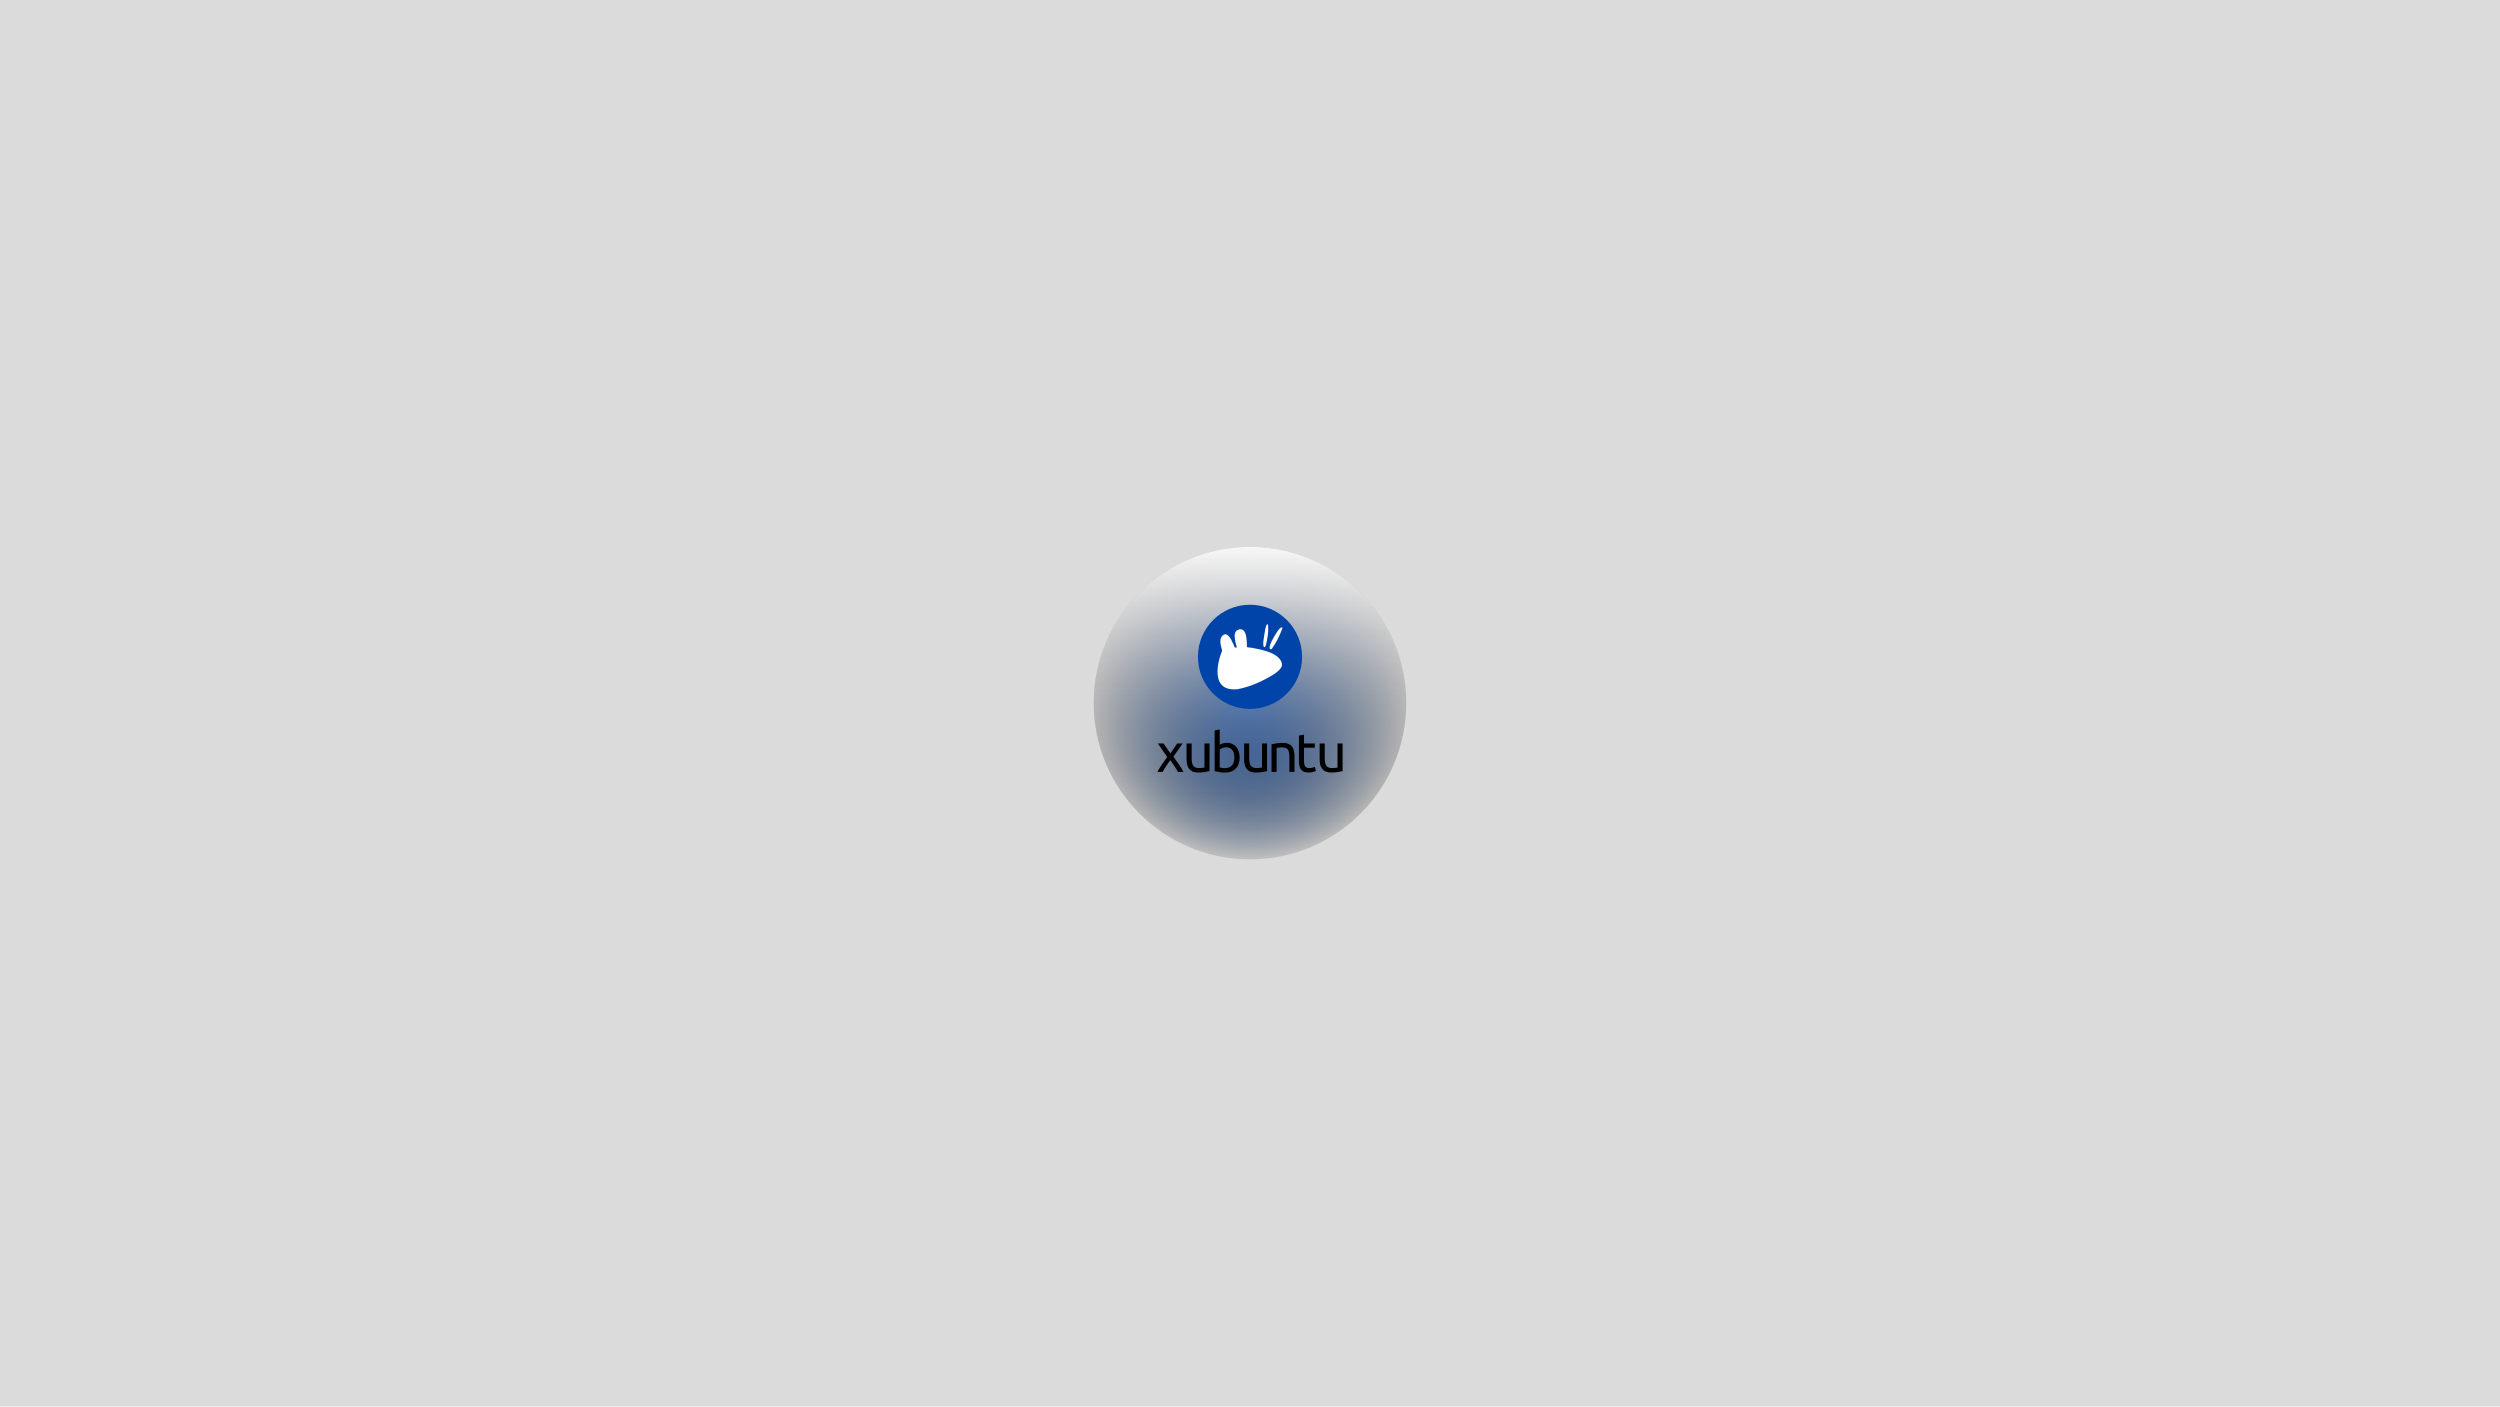
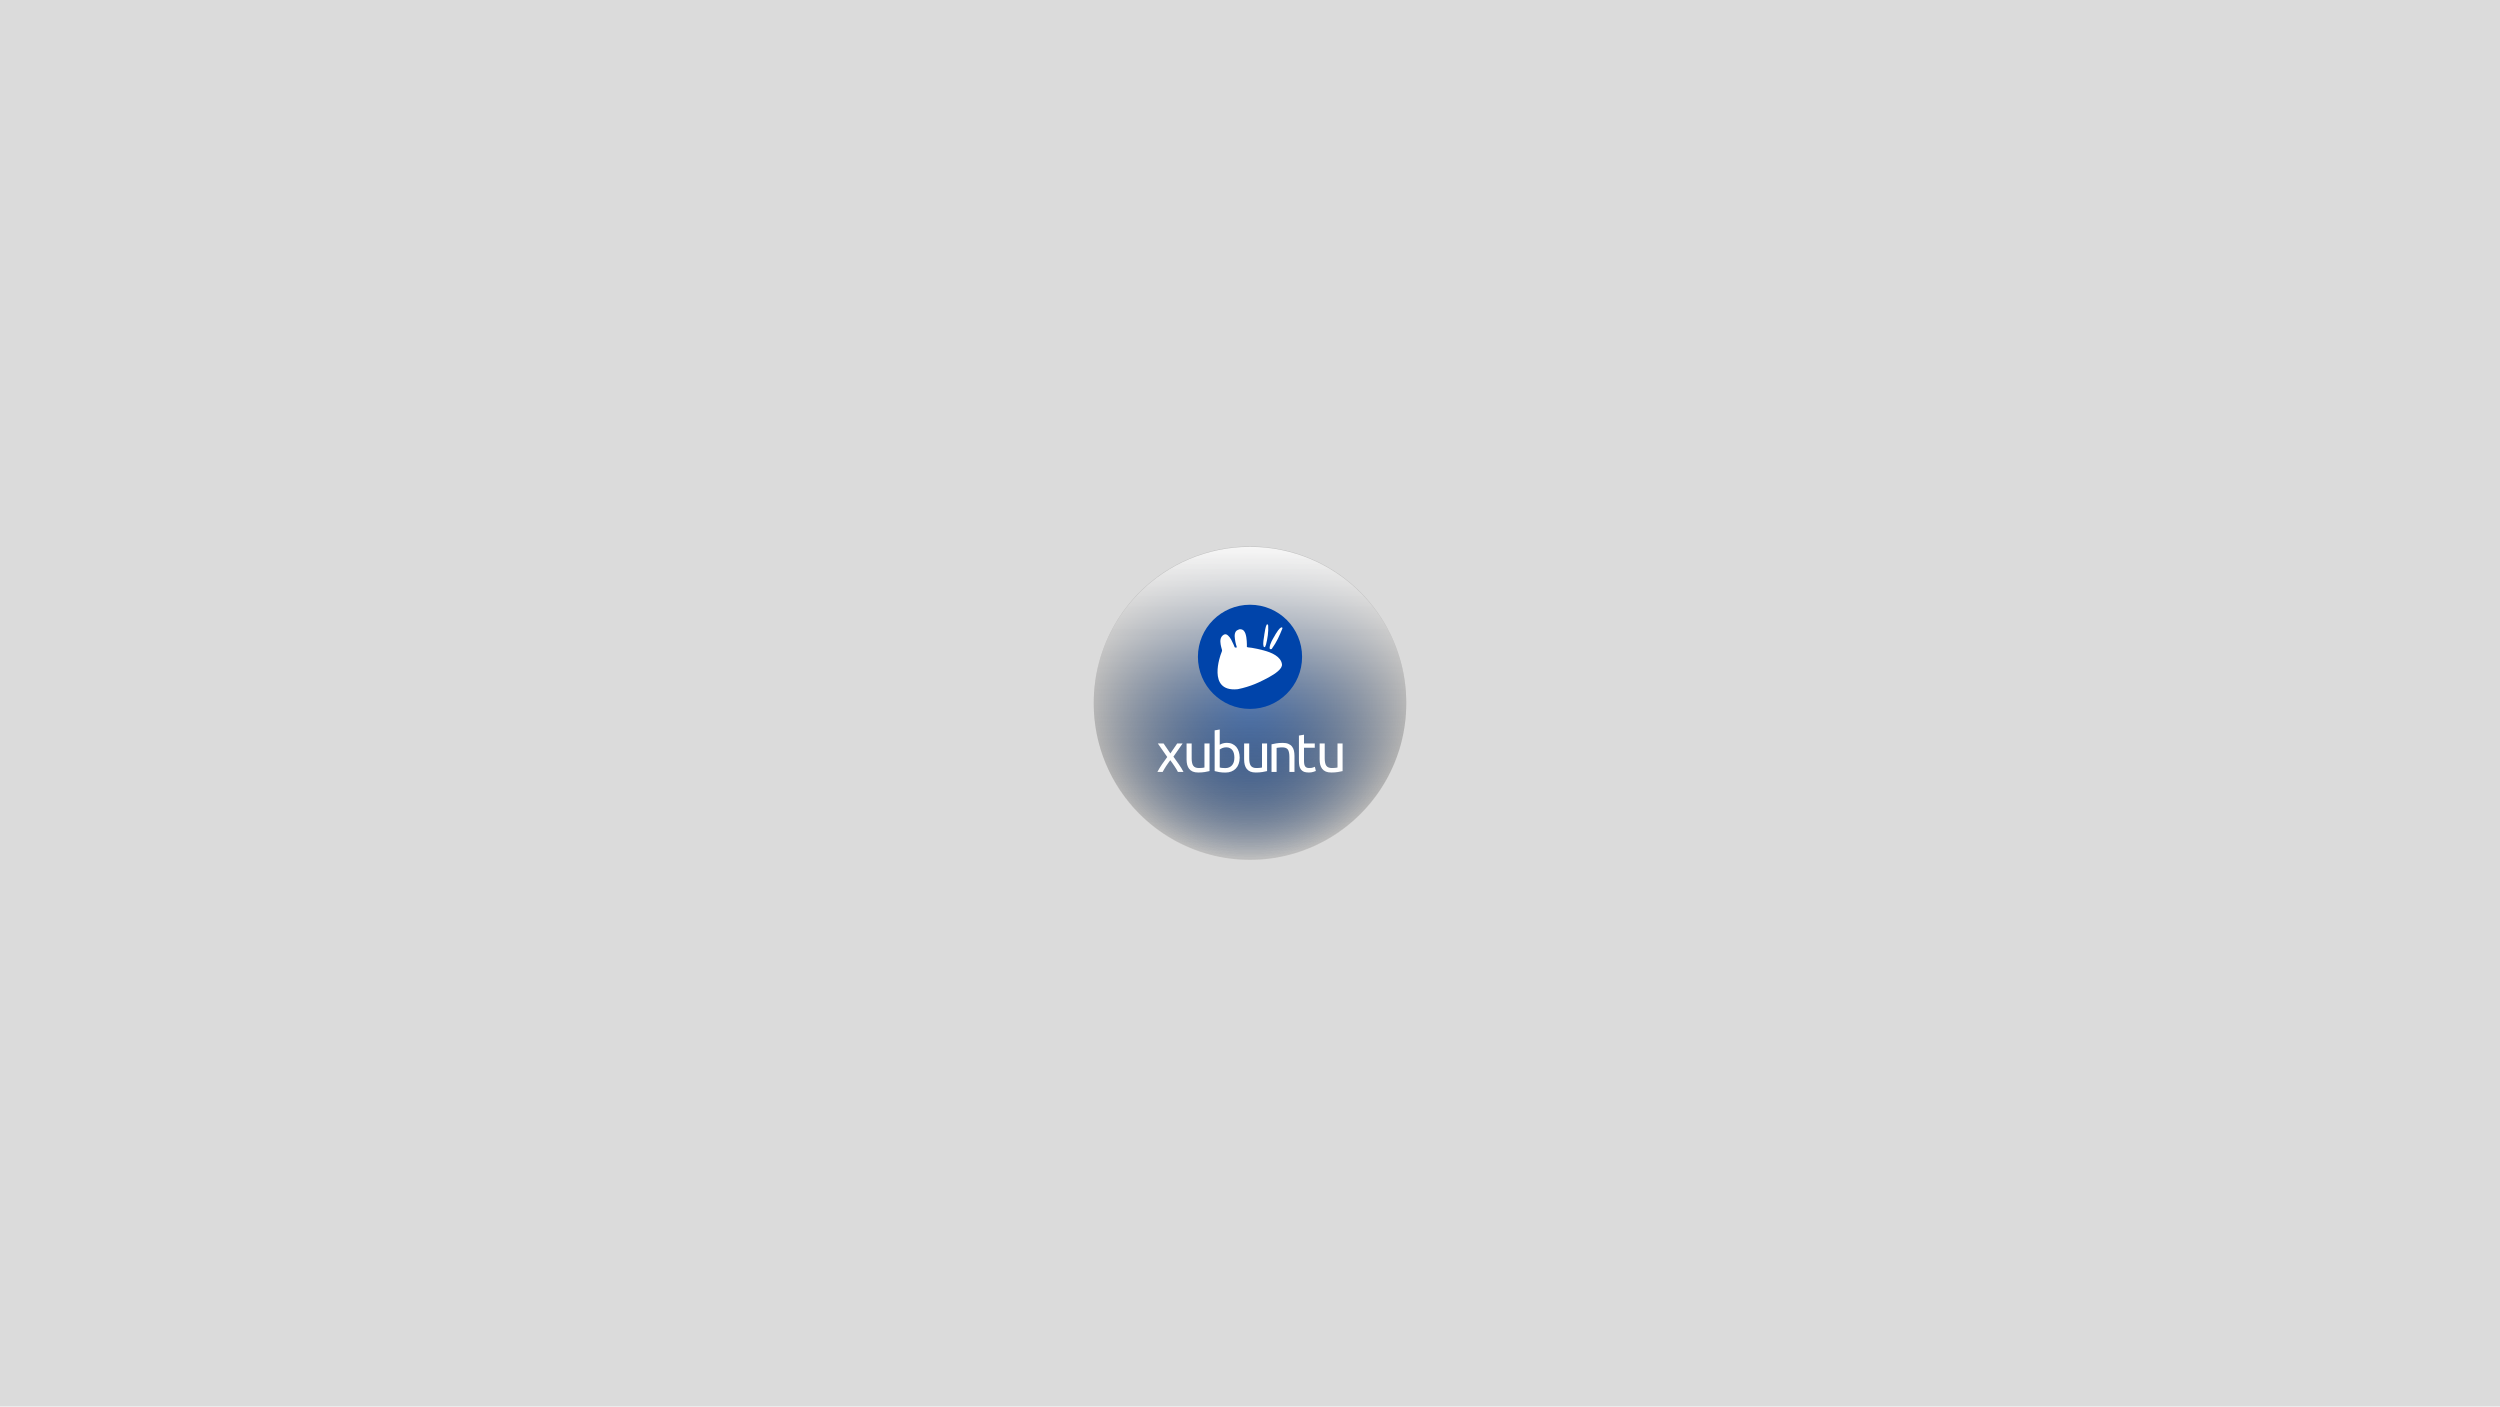
<svg xmlns="http://www.w3.org/2000/svg" xmlns:ns1="http://www.openswatchbook.org/uri/2009/osb" xmlns:xlink="http://www.w3.org/1999/xlink" id="svg3004" version="1.1" width="1920" height="1080" xml:space="preserve">
  <defs id="defs3008">
    <linearGradient id="linearGradient4226">
      <stop style="stop-color:#0044aa;stop-opacity:1;" offset="0" id="stop4228" />
      <stop style="stop-color:#0044aa;stop-opacity:0;" offset="1" id="stop4230" />
    </linearGradient>
    <linearGradient id="linearGradient4164">
      <stop style="stop-color:#a80030;stop-opacity:1;" offset="0" id="stop4166" />
      <stop style="stop-color:#a80030;stop-opacity:0;" offset="1" id="stop4168" />
    </linearGradient>
    <linearGradient id="linearGradient5303">
      <stop style="stop-color:#f26711;stop-opacity:1;" offset="0" id="stop5305" />
      <stop style="stop-color:#f26711;stop-opacity:0;" offset="1" id="stop5307" />
    </linearGradient>
    <linearGradient id="linearGradient5267">
      <stop style="stop-color:#666666;stop-opacity:1;" offset="0" id="stop5269" />
      <stop style="stop-color:#666666;stop-opacity:0;" offset="1" id="stop5271" />
    </linearGradient>
    <linearGradient id="linearGradient5251" ns1:paint="solid">
      <stop style="stop-color:#666666;stop-opacity:1;" offset="0" id="stop5253" />
    </linearGradient>
    <linearGradient xlink:href="#linearGradient5267" id="linearGradient5273" x1="-395.365" y1="-212.642" x2="4.763" y2="-212.642" gradientUnits="userSpaceOnUse" />
    <radialGradient xlink:href="#linearGradient5303" id="radialGradient5325" cx="-163.148" cy="-366.263" fx="-163.148" fy="-366.263" r="144.094" gradientTransform="matrix(1,0,0,0.9338842,0,-24.21576)" gradientUnits="userSpaceOnUse" />
    <radialGradient xlink:href="#linearGradient4164" id="radialGradient4170" cx="1447.778" cy="-272.917" fx="1447.778" fy="-272.917" r="223.333" gradientTransform="matrix(1,0,0,0.9751244,0,-6.788974)" gradientUnits="userSpaceOnUse" />
    <radialGradient xlink:href="#linearGradient4164-9" id="radialGradient4170-9" cx="1447.778" cy="-272.917" fx="1447.778" fy="-272.917" r="223.333" gradientTransform="matrix(1,0,0,0.9751244,0,-6.788974)" gradientUnits="userSpaceOnUse" />
    <linearGradient id="linearGradient4164-9">
      <stop style="stop-color:#a80030;stop-opacity:1;" offset="0" id="stop4166-0" />
      <stop style="stop-color:#a80030;stop-opacity:0;" offset="1" id="stop4168-2" />
    </linearGradient>
    <radialGradient r="223.333" fy="-272.917" fx="1447.778" cy="-272.917" cx="1447.778" gradientTransform="matrix(1,0,0,0.9751244,0,-6.788974)" gradientUnits="userSpaceOnUse" id="radialGradient4206" xlink:href="#linearGradient4164-9" />
    <radialGradient xlink:href="#linearGradient4164" id="radialGradient14319" gradientUnits="userSpaceOnUse" gradientTransform="matrix(1,0,0,0.9751244,0,-6.788974)" cx="1447.778" cy="-272.917" fx="1447.778" fy="-272.917" r="223.333" />
    <linearGradient xlink:href="#linearGradient5267" id="linearGradient14321" gradientUnits="userSpaceOnUse" x1="-395.365" y1="-212.642" x2="4.763" y2="-212.642" />
    <linearGradient xlink:href="#linearGradient5267" id="linearGradient14345" gradientUnits="userSpaceOnUse" x1="-395.365" y1="-212.642" x2="4.763" y2="-212.642" />
    <radialGradient xlink:href="#linearGradient4164" id="radialGradient14347" gradientUnits="userSpaceOnUse" gradientTransform="matrix(1,0,0,0.9751244,0,-6.788974)" cx="1447.778" cy="-272.917" fx="1447.778" fy="-272.917" r="223.333" />
    <radialGradient xlink:href="#linearGradient4164" id="radialGradient14931" gradientUnits="userSpaceOnUse" gradientTransform="matrix(1,0,0,0.9751244,0,-6.788974)" cx="1447.778" cy="-272.917" fx="1447.778" fy="-272.917" r="223.333" />
    <linearGradient xlink:href="#linearGradient5267" id="linearGradient14933" gradientUnits="userSpaceOnUse" x1="-395.365" y1="-212.642" x2="4.763" y2="-212.642" />
    <radialGradient xlink:href="#linearGradient4164" id="radialGradient14961" gradientUnits="userSpaceOnUse" gradientTransform="matrix(1,0,0,0.9751244,0,-6.788974)" cx="1447.778" cy="-272.917" fx="1447.778" fy="-272.917" r="223.333" />
    <linearGradient xlink:href="#linearGradient5267" id="linearGradient14963" gradientUnits="userSpaceOnUse" x1="-395.365" y1="-212.642" x2="4.763" y2="-212.642" />
    <linearGradient xlink:href="#linearGradient5267" id="linearGradient14991" gradientUnits="userSpaceOnUse" x1="-395.365" y1="-212.642" x2="4.763" y2="-212.642" />
    <linearGradient xlink:href="#linearGradient5267" id="linearGradient15015" gradientUnits="userSpaceOnUse" x1="-395.365" y1="-212.642" x2="4.763" y2="-212.642" />
    <linearGradient xlink:href="#linearGradient5267" id="linearGradient3725" gradientUnits="userSpaceOnUse" x1="-395.365" y1="-212.642" x2="4.763" y2="-212.642" />
    <radialGradient r="125.556" fy="-292.917" fx="-318.889" cy="-292.917" cx="-318.889" gradientTransform="matrix(1,0,0,1.061947,0,18.14526)" gradientUnits="userSpaceOnUse" id="radialGradient3812" xlink:href="#linearGradient3787-8" />
    <linearGradient id="linearGradient3787-8">
      <stop style="stop-color:#000000;stop-opacity:1;" offset="0" id="stop3789-9" />
      <stop style="stop-color:#000000;stop-opacity:0;" offset="1" id="stop3791-4" />
    </linearGradient>
    <radialGradient r="125.556" fy="-292.917" fx="-318.889" cy="-292.917" cx="-318.889" gradientTransform="matrix(1,0,0,1.061947,0,18.14526)" gradientUnits="userSpaceOnUse" id="radialGradient6789" xlink:href="#linearGradient3787-8" />
    <radialGradient xlink:href="#linearGradient4226" id="radialGradient4232" cx="1447.778" cy="-272.917" fx="1447.778" fy="-272.917" r="223.333" gradientTransform="matrix(1,0,0,0.9751244,0,-6.788974)" gradientUnits="userSpaceOnUse" />
    <radialGradient xlink:href="#linearGradient3787-8" id="radialGradient3090" gradientUnits="userSpaceOnUse" gradientTransform="matrix(1,0,0,1.061947,0,18.14526)" cx="-318.889" cy="-292.917" fx="-318.889" fy="-292.917" r="125.556" />
    <radialGradient xlink:href="#linearGradient4226" id="radialGradient3092" gradientUnits="userSpaceOnUse" gradientTransform="matrix(1,0,0,0.9751244,0,-6.788974)" cx="1447.778" cy="-272.917" fx="1447.778" fy="-272.917" r="223.333" />
    <linearGradient xlink:href="#linearGradient5267" id="linearGradient3094" gradientUnits="userSpaceOnUse" x1="-395.365" y1="-212.642" x2="4.763" y2="-212.642" />
    <radialGradient xlink:href="#linearGradient3787-8-0" id="radialGradient4061" gradientUnits="userSpaceOnUse" gradientTransform="matrix(1,0,0,1.061947,0,18.14526)" cx="-318.889" cy="-292.917" fx="-318.889" fy="-292.917" r="125.556" />
    <linearGradient id="linearGradient3787-8-0">
      <stop style="stop-color:#000000;stop-opacity:1;" offset="0" id="stop3789-9-2" />
      <stop style="stop-color:#000000;stop-opacity:0;" offset="1" id="stop3791-4-8" />
    </linearGradient>
    <radialGradient xlink:href="#linearGradient4226-1" id="radialGradient4063" gradientUnits="userSpaceOnUse" gradientTransform="matrix(1,0,0,0.9751244,0,-6.788974)" cx="1447.778" cy="-272.917" fx="1447.778" fy="-272.917" r="223.333" />
    <linearGradient id="linearGradient4226-1">
      <stop style="stop-color:#0044aa;stop-opacity:1;" offset="0" id="stop4228-8" />
      <stop style="stop-color:#0044aa;stop-opacity:0;" offset="1" id="stop4230-8" />
    </linearGradient>
    <linearGradient xlink:href="#linearGradient5267-5" id="linearGradient4065" gradientUnits="userSpaceOnUse" x1="-395.365" y1="-212.642" x2="4.763" y2="-212.642" />
    <linearGradient id="linearGradient5267-5">
      <stop style="stop-color:#666666;stop-opacity:1;" offset="0" id="stop5269-7" />
      <stop style="stop-color:#666666;stop-opacity:0;" offset="1" id="stop5271-3" />
    </linearGradient>
    <radialGradient xlink:href="#linearGradient3787-8-0-6" id="radialGradient4061-0" gradientUnits="userSpaceOnUse" gradientTransform="matrix(1,0,0,1.061947,0,18.14526)" cx="-318.889" cy="-292.917" fx="-318.889" fy="-292.917" r="125.556" />
    <linearGradient id="linearGradient3787-8-0-6">
      <stop style="stop-color:#000000;stop-opacity:1;" offset="0" id="stop3789-9-2-6" />
      <stop style="stop-color:#000000;stop-opacity:0;" offset="1" id="stop3791-4-8-9" />
    </linearGradient>
    <radialGradient xlink:href="#linearGradient3978" id="radialGradient3984" cx="1447.778" cy="-272.917" fx="1447.778" fy="-272.917" r="223.333" gradientTransform="matrix(1,0,0,0.9751244,0,-6.788974)" gradientUnits="userSpaceOnUse" />
    <linearGradient id="linearGradient3978">
      <stop style="stop-color:#0044aa;stop-opacity:1;" offset="0" id="stop3980" />
      <stop style="stop-color:#0044aa;stop-opacity:0;" offset="1" id="stop3982" />
    </linearGradient>
    <linearGradient xlink:href="#linearGradient5267-5-4" id="linearGradient3185" gradientUnits="userSpaceOnUse" x1="-395.365" y1="-212.642" x2="4.763" y2="-212.642" />
    <linearGradient id="linearGradient5267-5-4">
      <stop style="stop-color:#666666;stop-opacity:1;" offset="0" id="stop5269-7-6" />
      <stop style="stop-color:#666666;stop-opacity:0;" offset="1" id="stop5271-3-6" />
    </linearGradient>
    <radialGradient xlink:href="#linearGradient3787-8-0-4" id="radialGradient3870" gradientUnits="userSpaceOnUse" gradientTransform="matrix(1,0,0,1.061947,0,18.14526)" cx="-318.889" cy="-292.917" fx="-318.889" fy="-292.917" r="125.556" />
    <linearGradient id="linearGradient3787-8-0-4">
      <stop style="stop-color:#000000;stop-opacity:1;" offset="0" id="stop3789-9-2-1" />
      <stop style="stop-color:#000000;stop-opacity:0;" offset="1" id="stop3791-4-8-4" />
    </linearGradient>
    <radialGradient xlink:href="#linearGradient3978-23" id="radialGradient3868" gradientUnits="userSpaceOnUse" gradientTransform="matrix(1,0,0,0.9751244,0,-6.788974)" cx="1447.778" cy="-272.917" fx="1447.778" fy="-272.917" r="223.333" />
    <linearGradient id="linearGradient3978-23">
      <stop style="stop-color:#0044aa;stop-opacity:1;" offset="0" id="stop3980-7" />
      <stop style="stop-color:#0044aa;stop-opacity:0;" offset="1" id="stop3982-8" />
    </linearGradient>
    <linearGradient xlink:href="#linearGradient5267-5-7" id="linearGradient3866" gradientUnits="userSpaceOnUse" x1="-395.365" y1="-212.642" x2="4.763" y2="-212.642" />
    <linearGradient id="linearGradient5267-5-7">
      <stop style="stop-color:#ffffff;stop-opacity:1;" offset="0" id="stop5269-7-69" />
      <stop style="stop-color:#666666;stop-opacity:0;" offset="1" id="stop5271-3-1" />
    </linearGradient>
    <linearGradient xlink:href="#linearGradient5267-5-7" id="linearGradient3870" gradientUnits="userSpaceOnUse" x1="-395.365" y1="-212.642" x2="4.763" y2="-212.642" />
    <radialGradient xlink:href="#linearGradient3978-23" id="radialGradient3872" gradientUnits="userSpaceOnUse" gradientTransform="matrix(1,0,0,0.9751244,0,-6.788974)" cx="1447.778" cy="-272.917" fx="1447.778" fy="-272.917" r="223.333" />
    <radialGradient xlink:href="#linearGradient3787-8-0-4" id="radialGradient3874" gradientUnits="userSpaceOnUse" gradientTransform="matrix(1,0,0,1.061947,0,18.14526)" cx="-318.889" cy="-292.917" fx="-318.889" fy="-292.917" r="125.556" />
    <radialGradient xlink:href="#linearGradient3787-8-0-4-6" id="radialGradient3877" gradientUnits="userSpaceOnUse" gradientTransform="matrix(1,0,0,1.061947,0,18.14526)" cx="-318.889" cy="-292.917" fx="-318.889" fy="-292.917" r="125.556" />
    <linearGradient id="linearGradient3787-8-0-4-6">
      <stop style="stop-color:#000000;stop-opacity:1;" offset="0" id="stop3789-9-2-1-8" />
      <stop style="stop-color:#000000;stop-opacity:0;" offset="1" id="stop3791-4-8-4-7" />
    </linearGradient>
    <radialGradient xlink:href="#linearGradient3978-23-4" id="radialGradient3875" gradientUnits="userSpaceOnUse" gradientTransform="matrix(1,0,0,0.9751244,0,-6.788974)" cx="1447.778" cy="-272.917" fx="1447.778" fy="-272.917" r="223.333" />
    <linearGradient id="linearGradient3978-23-4">
      <stop style="stop-color:#0044aa;stop-opacity:1;" offset="0" id="stop3980-7-3" />
      <stop style="stop-color:#0044aa;stop-opacity:0;" offset="1" id="stop3982-8-1" />
    </linearGradient>
    <linearGradient xlink:href="#linearGradient5267-5-7-2" id="linearGradient3873" gradientUnits="userSpaceOnUse" x1="-395.365" y1="-212.642" x2="4.763" y2="-212.642" />
    <linearGradient id="linearGradient5267-5-7-2">
      <stop style="stop-color:#f7f7f7;stop-opacity:1;" offset="0" id="stop5269-7-69-8" />
      <stop style="stop-color:#666666;stop-opacity:0;" offset="1" id="stop5271-3-1-1" />
    </linearGradient>
+     <linearGradient xlink:href="#linearGradient5267-5-7-2" id="linearGradient3917" gradientUnits="userSpaceOnUse" x1="-395.365" y1="-212.642" x2="4.763" y2="-212.642" />
+     <radialGradient xlink:href="#linearGradient3978-23-4" id="radialGradient3919" gradientUnits="userSpaceOnUse" gradientTransform="matrix(1,0,0,0.9751244,0,-6.788974)" cx="1447.778" cy="-272.917" fx="1447.778" fy="-272.917" r="223.333" />
+     <radialGradient xlink:href="#linearGradient3787-8-0-4-6" id="radialGradient3921" gradientUnits="userSpaceOnUse" gradientTransform="matrix(1,0,0,1.061947,0,18.14526)" cx="-318.889" cy="-292.917" fx="-318.889" fy="-292.917" r="125.556" />
  </defs>
  <g id="g3012" transform="matrix(1.25,0,0,-1.25,0,1080)">
    <rect style="fill:#dbdbdb;fill-opacity:1;stroke:none" id="rect3036" width="1536" height="864" x="0" y="-864" transform="scale(1,-1)" />
-     <g transform="matrix(1.6,0,0,1.6,112.6401,-59.51995)" id="g3879">
-       <path transform="matrix(0.6043164,0,0,-0.5599999,490.3194,118.1)" d="m -34.286,-337.679 c 0,59.173 -44.452,107.143 -99.286,107.143 -54.834,0 -99.286,-47.969 -99.286,-107.143 0,-59.173 44.452,-107.143 99.286,-107.143 54.834,0 99.286,47.969 99.286,107.143 z" id="path3219" style="fill:#bfbfbf;fill-opacity:1;fill-rule:nonzero;stroke:none" />
-       <path transform="matrix(0,0.477876,0.4499999,0,541.4125,459.5893)" d="m -193.333,-292.917 c 0,73.638 -56.213,133.333 -125.556,133.333 -69.342,0 -125.556,-59.695 -125.556,-133.333 0,-73.638 56.213,-133.333 125.556,-133.333 69.342,0 125.556,59.695 125.556,133.333 z" id="path5277-0-7" style="opacity:0.75;fill:url(#radialGradient3877);fill-opacity:1;fill-rule:evenodd;stroke:none" />
-       <path transform="matrix(0.2686567,0,0,-0.2755102,20.64482,232.0087)" d="m 1671.111,-272.917 c 0,120.275 -99.99,217.778 -223.333,217.778 -123.344,0 -223.333,-97.502 -223.333,-217.778 0,-120.275 99.99,-217.778 223.333,-217.778 123.344,0 223.333,97.502 223.333,217.778 z" id="path4162-0" style="fill:url(#radialGradient3875);fill-opacity:1;fill-rule:nonzero;stroke:none" />
-       <path transform="matrix(0,-0.2999034,-0.3229729,0,340.9224,248.6286)" d="m 4.763,-212.642 c 0,102.6 -89.572,185.774 -200.064,185.774 -110.493,0 -200.064,-83.174 -200.064,-185.774 0,-102.6 89.572,-185.774 200.064,-185.774 110.493,0 200.064,83.174 200.064,185.774 z" id="path3806-2" style="fill:url(#linearGradient3873);fill-opacity:1;fill-rule:evenodd;stroke:none" />
-       <g transform="matrix(0.5555554,0,0,0.5555554,349.6004,531.0276)" id="g4114">
-         <g style="fill:#000000;fill-opacity:1;display:inline" id="g3200-0" transform="matrix(0.6066325,0,0,-0.6066316,-55.66105,-109.4181)">
-           <path d="m 187.639,562.151 c -0.457,-0.913 -1.017,-1.931 -1.681,-3.052 -0.664,-1.121 -1.391,-2.263 -2.18,-3.425 -0.789,-1.204 -1.598,-2.387 -2.429,-3.55 -0.83,-1.162 -1.64,-2.263 -2.429,-3.301 -0.789,1.038 -1.598,2.159 -2.429,3.363 -0.83,1.163 -1.64,2.346 -2.429,3.55 -0.747,1.162 -1.453,2.304 -2.117,3.425 -0.664,1.121 -1.225,2.117 -1.681,2.989 l -5.978,0 c 1.453,-2.823 3.176,-5.688 5.169,-8.594 2.034,-2.948 4.048,-5.75 6.041,-8.407 l -10.711,-15.382 6.539,0 7.722,11.334 7.784,-11.334 6.165,0 -10.462,15.008 c 1.993,2.699 4.027,5.563 6.103,8.594 2.117,2.989 3.903,5.916 5.356,8.781 l -6.352,0" style="font-size:49.492px;font-style:normal;font-weight:normal;fill:#000000;fill-opacity:1;stroke:none;display:inline;font-family:ubuntubeta;-inkscape-font-specification:ubuntubeta" id="path2826-1" />
-           <path d="m 223.677,561.216 c -1.329,0.332 -3.093,0.685 -5.293,1.059 -2.159,0.374 -4.671,0.56 -7.535,0.56 -2.491,0 -4.588,-0.353 -6.29,-1.059 -1.702,-0.747 -3.072,-1.785 -4.11,-3.114 -1.038,-1.329 -1.785,-2.885 -2.242,-4.671 -0.457,-1.827 -0.685,-3.84 -0.685,-6.041 l 0,-18.184 5.792,0 0,16.939 c -2e-5,3.944 0.623,6.767 1.868,8.469 1.246,1.702 3.342,2.553 6.29,2.553 0.623,10e-6 1.266,-0.021 1.931,-0.062 0.664,-0.042 1.287,-0.083 1.868,-0.125 0.581,-0.083 1.1,-0.145 1.557,-0.187 0.498,-0.083 0.851,-0.166 1.059,-0.249 l 0,-27.339 5.792,0 0,31.449" style="font-size:49.492px;font-style:normal;font-weight:normal;fill:#000000;fill-opacity:1;stroke:none;display:inline;font-family:ubuntubeta;-inkscape-font-specification:ubuntubeta" id="path2828-4" />
-           <path d="m 235.298,531.2 c 0.706,-0.457 1.764,-0.934 3.176,-1.432 1.453,-0.498 3.114,-0.747 4.982,-0.747 2.325,3e-5 4.38,0.415 6.165,1.246 1.827,0.83 3.363,1.993 4.608,3.487 1.245,1.495 2.18,3.28 2.802,5.356 0.664,2.076 0.996,4.359 0.996,6.85 -2e-5,2.616 -0.394,4.982 -1.183,7.099 -0.747,2.076 -1.827,3.84 -3.238,5.293 -1.412,1.453 -3.114,2.574 -5.107,3.363 -1.993,0.789 -4.235,1.183 -6.726,1.183 -2.699,0 -5.086,-0.187 -7.162,-0.56 -2.076,-0.374 -3.778,-0.747 -5.107,-1.121 l 0,-46.395 5.792,-0.996 0,17.375 m 0,25.907 c 0.581,0.166 1.391,0.332 2.429,0.498 1.079,0.125 2.408,0.187 3.986,0.187 3.114,10e-6 5.605,-1.017 7.473,-3.052 1.868,-2.076 2.802,-5.003 2.802,-8.781 -2e-5,-1.661 -0.166,-3.218 -0.498,-4.671 -0.332,-1.453 -0.872,-2.699 -1.619,-3.737 -0.747,-1.079 -1.723,-1.91 -2.927,-2.491 -1.163,-0.623 -2.574,-0.934 -4.235,-0.934 -1.578,2e-5 -3.031,0.27 -4.359,0.81 -1.329,0.54 -2.346,1.1 -3.052,1.681 l 0,20.489" style="font-size:49.492px;font-style:normal;font-weight:normal;fill:#000000;fill-opacity:1;stroke:none;display:inline;font-family:ubuntubeta;-inkscape-font-specification:ubuntubeta" id="path2830-9" />
-           <path d="m 289.247,561.216 c -1.329,0.332 -3.093,0.685 -5.293,1.059 -2.159,0.374 -4.671,0.56 -7.535,0.56 -2.491,0 -4.588,-0.353 -6.29,-1.059 -1.702,-0.747 -3.072,-1.785 -4.11,-3.114 -1.038,-1.329 -1.785,-2.885 -2.242,-4.671 -0.457,-1.827 -0.685,-3.84 -0.685,-6.041 l 0,-18.184 5.792,0 0,16.939 c -1e-5,3.944 0.623,6.767 1.868,8.469 1.246,1.702 3.342,2.553 6.29,2.553 0.623,10e-6 1.266,-0.021 1.931,-0.062 0.664,-0.042 1.287,-0.083 1.868,-0.125 0.581,-0.083 1.1,-0.145 1.557,-0.187 0.498,-0.083 0.851,-0.166 1.059,-0.249 l 0,-27.339 5.792,0 0,31.449" style="font-size:49.492px;font-style:normal;font-weight:normal;fill:#000000;fill-opacity:1;stroke:none;display:inline;font-family:ubuntubeta;-inkscape-font-specification:ubuntubeta" id="path2832-5" />
-           <path d="m 294.31,530.701 c 1.329,-0.332 3.093,-0.685 5.293,-1.059 2.2,-0.374 4.733,-0.56 7.598,-0.56 2.574,4e-5 4.712,0.374 6.414,1.121 1.702,0.706 3.051,1.723 4.048,3.052 1.038,1.287 1.764,2.844 2.18,4.671 0.415,1.827 0.623,3.84 0.623,6.041 l 0,18.184 -5.792,0 0,-16.939 c -3e-5,-1.993 -0.145,-3.695 -0.436,-5.107 -0.249,-1.412 -0.685,-2.553 -1.308,-3.425 -0.623,-0.872 -1.453,-1.495 -2.491,-1.868 -1.038,-0.415 -2.325,-0.623 -3.861,-0.623 -0.623,3e-5 -1.266,0.021 -1.931,0.062 -0.664,0.042 -1.308,0.104 -1.931,0.187 -0.581,0.042 -1.121,0.104 -1.619,0.187 -0.457,0.083 -0.789,0.145 -0.996,0.187 l 0,27.339 -5.792,0 0,-31.449" style="font-size:49.492px;font-style:normal;font-weight:normal;fill:#000000;fill-opacity:1;stroke:none;display:inline;font-family:ubuntubeta;-inkscape-font-specification:ubuntubeta" id="path2834-8" />
-           <path d="m 331.321,529.767 12.268,0 0,4.857 -12.268,0 0,14.946 c -2e-5,1.619 0.125,2.968 0.374,4.048 0.249,1.038 0.623,1.868 1.121,2.491 0.498,0.581 1.121,0.996 1.868,1.246 0.747,0.249 1.619,0.374 2.616,0.374 1.744,10e-6 3.135,-0.187 4.172,-0.56 1.079,-0.415 1.827,-0.706 2.242,-0.872 l 1.121,4.795 c -0.581,0.291 -1.598,0.644 -3.052,1.059 -1.453,0.457 -3.114,0.685 -4.982,0.685 -2.2,0 -4.027,-0.27 -5.48,-0.81 -1.412,-0.581 -2.553,-1.432 -3.425,-2.553 -0.872,-1.121 -1.495,-2.491 -1.868,-4.11 -0.332,-1.661 -0.498,-3.57 -0.498,-5.729 l 0,-28.896 5.792,-0.996 0,10.026" style="font-size:49.492px;font-style:normal;font-weight:normal;fill:#000000;fill-opacity:1;stroke:none;display:inline;font-family:ubuntubeta;-inkscape-font-specification:ubuntubeta" id="path2836-9" />
-           <path d="m 375.287,561.216 c -1.329,0.332 -3.093,0.685 -5.293,1.059 -2.159,0.374 -4.671,0.56 -7.535,0.56 -2.491,0 -4.588,-0.353 -6.29,-1.059 -1.702,-0.747 -3.072,-1.785 -4.11,-3.114 -1.038,-1.329 -1.785,-2.885 -2.242,-4.671 -0.457,-1.827 -0.685,-3.84 -0.685,-6.041 l 0,-18.184 5.792,0 0,16.939 c -1e-5,3.944 0.623,6.767 1.868,8.469 1.246,1.702 3.342,2.553 6.29,2.553 0.623,10e-6 1.266,-0.021 1.931,-0.062 0.664,-0.042 1.287,-0.083 1.868,-0.125 0.581,-0.083 1.1,-0.145 1.557,-0.187 0.498,-0.083 0.851,-0.166 1.059,-0.249 l 0,-27.339 5.792,0 0,31.449" style="font-size:49.492px;font-style:normal;font-weight:normal;fill:#000000;fill-opacity:1;stroke:none;display:inline;font-family:ubuntubeta;-inkscape-font-specification:ubuntubeta" id="path2838-7" />
+     <g id="g3923">
+       <path transform="matrix(0.9669062,0,0,-0.8959997,897.151,129.4401)" d="m -34.286,-337.679 a 99.286,107.143 0 1 1 -198.571,0 99.286,107.143 0 1 1 198.571,0 z" id="path3219" style="fill:#bfbfbf;fill-opacity:1;fill-rule:nonzero;stroke:none" />
+       <path transform="matrix(0,0.7646015,0.7199998,0,978.8999,675.8229)" d="m -193.333,-292.917 a 125.556,133.333 0 1 1 -251.111,0 125.556,133.333 0 1 1 251.111,0 z" id="path5277-0-7" style="opacity:0.75;fill:url(#radialGradient3921);fill-opacity:1;fill-rule:evenodd;stroke:none" />
+       <path transform="matrix(0.4298506,0,0,-0.4408162,145.6718,311.6939)" d="m 1671.111,-272.917 a 223.333,217.778 0 1 1 -446.667,0 223.333,217.778 0 1 1 446.667,0 z" id="path4162-0" style="fill:url(#radialGradient3919);fill-opacity:1;fill-rule:nonzero;stroke:none" />
+       <path transform="matrix(0,-0.4798454,-0.5167566,0,658.1158,338.2857)" d="m 4.763,-212.642 a 200.064,185.774 0 1 1 -400.129,0 200.064,185.774 0 1 1 400.129,0 z" id="path3806-2" style="fill:url(#linearGradient3917);fill-opacity:1;fill-rule:evenodd;stroke:none" />
+       <g transform="translate(-3.6236325e-5,0)" id="g3900">
+         <g style="fill:#ffffff;fill-opacity:1;display:inline" id="g3200-0" transform="matrix(0.5392287,0,0,-0.539228,622.5242,692.8636)">
+           <path d="m 187.639,562.151 c -0.457,-0.913 -1.017,-1.931 -1.681,-3.052 -0.664,-1.121 -1.391,-2.263 -2.18,-3.425 -0.789,-1.204 -1.598,-2.387 -2.429,-3.55 -0.83,-1.162 -1.64,-2.263 -2.429,-3.301 -0.789,1.038 -1.598,2.159 -2.429,3.363 -0.83,1.163 -1.64,2.346 -2.429,3.55 -0.747,1.162 -1.453,2.304 -2.117,3.425 -0.664,1.121 -1.225,2.117 -1.681,2.989 l -5.978,0 c 1.453,-2.823 3.176,-5.688 5.169,-8.594 2.034,-2.948 4.048,-5.75 6.041,-8.407 l -10.711,-15.382 6.539,0 7.722,11.334 7.784,-11.334 6.165,0 -10.462,15.008 c 1.993,2.699 4.027,5.563 6.103,8.594 2.117,2.989 3.903,5.916 5.356,8.781 l -6.352,0" style="font-size:49.492px;font-style:normal;font-weight:normal;fill:#ffffff;fill-opacity:1;stroke:none;display:inline;font-family:ubuntubeta;-inkscape-font-specification:ubuntubeta" id="path2826-1" />
+           <path d="m 223.677,561.216 c -1.329,0.332 -3.093,0.685 -5.293,1.059 -2.159,0.374 -4.671,0.56 -7.535,0.56 -2.491,0 -4.588,-0.353 -6.29,-1.059 -1.702,-0.747 -3.072,-1.785 -4.11,-3.114 -1.038,-1.329 -1.785,-2.885 -2.242,-4.671 -0.457,-1.827 -0.685,-3.84 -0.685,-6.041 l 0,-18.184 5.792,0 0,16.939 c -2e-5,3.944 0.623,6.767 1.868,8.469 1.246,1.702 3.342,2.553 6.29,2.553 0.623,10e-6 1.266,-0.021 1.931,-0.062 0.664,-0.042 1.287,-0.083 1.868,-0.125 0.581,-0.083 1.1,-0.145 1.557,-0.187 0.498,-0.083 0.851,-0.166 1.059,-0.249 l 0,-27.339 5.792,0 0,31.449" style="font-size:49.492px;font-style:normal;font-weight:normal;fill:#ffffff;fill-opacity:1;stroke:none;display:inline;font-family:ubuntubeta;-inkscape-font-specification:ubuntubeta" id="path2828-4" />
+           <path d="m 235.298,531.2 c 0.706,-0.457 1.764,-0.934 3.176,-1.432 1.453,-0.498 3.114,-0.747 4.982,-0.747 2.325,3e-5 4.38,0.415 6.165,1.246 1.827,0.83 3.363,1.993 4.608,3.487 1.245,1.495 2.18,3.28 2.802,5.356 0.664,2.076 0.996,4.359 0.996,6.85 -2e-5,2.616 -0.394,4.982 -1.183,7.099 -0.747,2.076 -1.827,3.84 -3.238,5.293 -1.412,1.453 -3.114,2.574 -5.107,3.363 -1.993,0.789 -4.235,1.183 -6.726,1.183 -2.699,0 -5.086,-0.187 -7.162,-0.56 -2.076,-0.374 -3.778,-0.747 -5.107,-1.121 l 0,-46.395 5.792,-0.996 0,17.375 m 0,25.907 c 0.581,0.166 1.391,0.332 2.429,0.498 1.079,0.125 2.408,0.187 3.986,0.187 3.114,10e-6 5.605,-1.017 7.473,-3.052 1.868,-2.076 2.802,-5.003 2.802,-8.781 -2e-5,-1.661 -0.166,-3.218 -0.498,-4.671 -0.332,-1.453 -0.872,-2.699 -1.619,-3.737 -0.747,-1.079 -1.723,-1.91 -2.927,-2.491 -1.163,-0.623 -2.574,-0.934 -4.235,-0.934 -1.578,2e-5 -3.031,0.27 -4.359,0.81 -1.329,0.54 -2.346,1.1 -3.052,1.681 l 0,20.489" style="font-size:49.492px;font-style:normal;font-weight:normal;fill:#ffffff;fill-opacity:1;stroke:none;display:inline;font-family:ubuntubeta;-inkscape-font-specification:ubuntubeta" id="path2830-9" />
+           <path d="m 289.247,561.216 c -1.329,0.332 -3.093,0.685 -5.293,1.059 -2.159,0.374 -4.671,0.56 -7.535,0.56 -2.491,0 -4.588,-0.353 -6.29,-1.059 -1.702,-0.747 -3.072,-1.785 -4.11,-3.114 -1.038,-1.329 -1.785,-2.885 -2.242,-4.671 -0.457,-1.827 -0.685,-3.84 -0.685,-6.041 l 0,-18.184 5.792,0 0,16.939 c -1e-5,3.944 0.623,6.767 1.868,8.469 1.246,1.702 3.342,2.553 6.29,2.553 0.623,10e-6 1.266,-0.021 1.931,-0.062 0.664,-0.042 1.287,-0.083 1.868,-0.125 0.581,-0.083 1.1,-0.145 1.557,-0.187 0.498,-0.083 0.851,-0.166 1.059,-0.249 l 0,-27.339 5.792,0 0,31.449" style="font-size:49.492px;font-style:normal;font-weight:normal;fill:#ffffff;fill-opacity:1;stroke:none;display:inline;font-family:ubuntubeta;-inkscape-font-specification:ubuntubeta" id="path2832-5" />
+           <path d="m 294.31,530.701 c 1.329,-0.332 3.093,-0.685 5.293,-1.059 2.2,-0.374 4.733,-0.56 7.598,-0.56 2.574,4e-5 4.712,0.374 6.414,1.121 1.702,0.706 3.051,1.723 4.048,3.052 1.038,1.287 1.764,2.844 2.18,4.671 0.415,1.827 0.623,3.84 0.623,6.041 l 0,18.184 -5.792,0 0,-16.939 c -3e-5,-1.993 -0.145,-3.695 -0.436,-5.107 -0.249,-1.412 -0.685,-2.553 -1.308,-3.425 -0.623,-0.872 -1.453,-1.495 -2.491,-1.868 -1.038,-0.415 -2.325,-0.623 -3.861,-0.623 -0.623,3e-5 -1.266,0.021 -1.931,0.062 -0.664,0.042 -1.308,0.104 -1.931,0.187 -0.581,0.042 -1.121,0.104 -1.619,0.187 -0.457,0.083 -0.789,0.145 -0.996,0.187 l 0,27.339 -5.792,0 0,-31.449" style="font-size:49.492px;font-style:normal;font-weight:normal;fill:#ffffff;fill-opacity:1;stroke:none;display:inline;font-family:ubuntubeta;-inkscape-font-specification:ubuntubeta" id="path2834-8" />
+           <path d="m 331.321,529.767 12.268,0 0,4.857 -12.268,0 0,14.946 c -2e-5,1.619 0.125,2.968 0.374,4.048 0.249,1.038 0.623,1.868 1.121,2.491 0.498,0.581 1.121,0.996 1.868,1.246 0.747,0.249 1.619,0.374 2.616,0.374 1.744,10e-6 3.135,-0.187 4.172,-0.56 1.079,-0.415 1.827,-0.706 2.242,-0.872 l 1.121,4.795 c -0.581,0.291 -1.598,0.644 -3.052,1.059 -1.453,0.457 -3.114,0.685 -4.982,0.685 -2.2,0 -4.027,-0.27 -5.48,-0.81 -1.412,-0.581 -2.553,-1.432 -3.425,-2.553 -0.872,-1.121 -1.495,-2.491 -1.868,-4.11 -0.332,-1.661 -0.498,-3.57 -0.498,-5.729 l 0,-28.896 5.792,-0.996 0,10.026" style="font-size:49.492px;font-style:normal;font-weight:normal;fill:#ffffff;fill-opacity:1;stroke:none;display:inline;font-family:ubuntubeta;-inkscape-font-specification:ubuntubeta" id="path2836-9" />
+           <path d="m 375.287,561.216 c -1.329,0.332 -3.093,0.685 -5.293,1.059 -2.159,0.374 -4.671,0.56 -7.535,0.56 -2.491,0 -4.588,-0.353 -6.29,-1.059 -1.702,-0.747 -3.072,-1.785 -4.11,-3.114 -1.038,-1.329 -1.785,-2.885 -2.242,-4.671 -0.457,-1.827 -0.685,-3.84 -0.685,-6.041 l 0,-18.184 5.792,0 0,16.939 c -1e-5,3.944 0.623,6.767 1.868,8.469 1.246,1.702 3.342,2.553 6.29,2.553 0.623,10e-6 1.266,-0.021 1.931,-0.062 0.664,-0.042 1.287,-0.083 1.868,-0.125 0.581,-0.083 1.1,-0.145 1.557,-0.187 0.498,-0.083 0.851,-0.166 1.059,-0.249 l 0,-27.339 5.792,0 0,31.449" style="font-size:49.492px;font-style:normal;font-weight:normal;fill:#ffffff;fill-opacity:1;stroke:none;display:inline;font-family:ubuntubeta;-inkscape-font-specification:ubuntubeta" id="path2838-7" />
        </g>
-         <g id="g4106">
+         <g id="g4106" transform="matrix(0.8888886,0,0,0.8888886,672.0006,790.1241)">
          <path transform="matrix(2.70604,0,0,-2.70604,-591.7047,-541.4669)" d="m 271.875,-63.036 c 0,7.347 -5.956,13.304 -13.304,13.304 -7.347,0 -13.304,-5.956 -13.304,-13.304 0,-7.347 5.956,-13.304 13.304,-13.304 7.347,0 13.304,5.956 13.304,13.304 z" id="path3354-2" style="fill:#0044aa;fill-opacity:1;stroke:none" />
          <g transform="matrix(1.8,0,0,-1.8,-521.538,336.253)" id="g3372-0">
            <g id="g3368-4" transform="translate(0.4464286,-0.04464286)">
              <path d="m 355.844,380.406 c -0.07,0.04 -0.081,0.061 -0.062,0.031 -0.679,1.144 -0.697,2.653 -1,4 a 0.498,0.498 0 0 1 0,0.031 c -0.005,0.02 0.005,0.043 0,0.062 -0.147,1.446 -0.624,2.921 -0.281,4.312 a 0.498,0.498 0 0 1 0.031,0.094 c 0.003,0.01 -0.003,0.021 0,0.031 0.005,0.008 -0.005,0.024 0,0.031 0.006,0.009 0.025,-0.008 0.031,0 0.073,0.101 0.162,0.176 0.219,0.188 0.04,0.008 0.11,0.004 0.25,-0.094 0.151,-0.105 0.237,-0.316 0.281,-0.594 a 0.498,0.498 0 0 1 0.062,-0.094 0.498,0.498 0 0 1 0,-0.031 0.498,0.498 0 0 1 0.031,-0.094 0.498,0.498 0 0 1 0.031,-0.031 c 0.598,-2.387 1.003,-4.892 0.844,-7.344 -0.02,-0.122 -0.043,-0.207 -0.156,-0.344 -0.075,-0.091 -0.137,-0.143 -0.156,-0.156 -0.019,-0.013 0.007,-0.004 -0.062,0 a 0.498,0.498 0 0 1 -0.031,0 c -0.026,0.003 -0.016,-6.1e-4 -0.031,0 z" id="path3366-3" style="fill:#ffffff;fill-opacity:1;stroke:none" />
              <path transform="translate(-0.4910714,-0.2678571)" d="m 361.844,381.844 c -1.036,0.504 -1.567,1.705 -2.281,2.688 a 0.467,0.467 0 0 1 -0.031,0.094 0.467,0.467 0 0 1 -0.031,0.062 c -0.906,1.605 -2.061,3.207 -2.188,5.062 -7.1e-4,0.011 6.5e-4,0.021 0,0.031 0.014,0.28 0.174,0.432 0.344,0.469 0.167,0.036 0.474,-0.059 0.594,-0.25 a 0.467,0.467 0 0 1 0.031,-0.031 0.467,0.467 0 0 1 0,-0.031 0.467,0.467 0 0 1 0,-0.031 c 1.646,-2.262 2.884,-4.925 3.906,-7.531 a 0.467,0.467 0 0 1 0,-0.031 c 0.071,-0.171 0.094,-0.215 0.031,-0.344 -0.018,-0.038 -0.212,-0.169 -0.312,-0.156 -0.016,0.007 -0.046,-0.008 -0.062,0 z" id="path3364-7" style="fill:#ffffff;fill-opacity:1;stroke:none" />
            </g>
            <path style="fill:#ffffff;fill-opacity:1;stroke:none" d="m 345.67,382.277 c -0.167,0.031 -0.416,0.181 -0.594,0.25 -0.628,0.238 -0.975,0.777 -1.125,1.406 -0.153,0.644 -0.102,1.361 0,2.094 0.102,0.731 0.248,1.486 0.406,2.062 0.136,0.498 0.234,0.741 0.281,0.906 l 0,0.125 c 0,0.054 -0.026,0.05 -0.062,0.094 -0.02,0.011 0.02,0.062 0,0.062 -0.045,0.035 -0.1,0.062 -0.156,0.062 -0.111,0.007 -0.198,-0.033 -0.312,-0.062 -0.078,-0.018 -0.18,-0.081 -0.156,-0.062 -0.036,-0.022 -0.101,-0.024 -0.125,-0.062 0,0.015 0.022,0.014 0,-0.031 -0.025,-0.047 -0.054,-0.166 -0.094,-0.25 -0.089,-0.189 -0.159,-0.409 -0.281,-0.688 -0.244,-0.555 -0.558,-1.236 -0.906,-1.875 -0.35,-0.641 -0.762,-1.224 -1.219,-1.625 -0.228,-0.201 -0.51,-0.402 -0.781,-0.469 -0.262,-0.066 -0.573,-0.01 -0.844,0.125 -0.7,0.388 -1.096,1.024 -1.25,1.688 -0.155,0.673 -0.082,1.449 0.031,2.125 0.115,0.675 0.292,1.231 0.406,1.688 0.049,0.193 0.109,0.372 0.125,0.469 0,0.096 -0.039,0.345 -0.062,0.438 -0.118,0.409 -0.406,1.094 -0.406,1.094 0,0 -5.453,14.483 6.25,13.469 0.096,-0.007 0.315,-0.062 0.406,-0.062 2.298,-0.463 4.473,-1.158 6.406,-1.938 0.38,-0.182 0.878,-0.363 1.438,-0.625 1.119,-0.524 2.525,-1.196 3.875,-1.938 1.351,-0.742 2.605,-1.533 3.562,-2.375 0.96,-0.843 1.66,-1.767 1.531,-2.688 -0.204,-1.483 -1.189,-2.586 -2.5,-3.438 -1.316,-0.855 -2.957,-1.445 -4.594,-1.875 -1.636,-0.43 -3.224,-0.78 -4.438,-0.969 -0.607,-0.095 -1.175,-0.122 -1.531,-0.188 -0.105,-0.018 -0.162,-0.044 -0.219,-0.062 -0.031,-0.004 -0.033,-0.013 -0.062,-0.031 -0.036,-0.022 -0.103,-0.024 -0.125,-0.062 -0.02,-0.036 0,-0.083 0,-0.125 0,-0.016 -1.7e-4,-0.041 0,-0.062 l 0,-0.906 c -0.02,-0.748 -0.064,-1.736 -0.219,-2.656 -0.156,-0.925 -0.398,-1.809 -0.906,-2.406 -0.302,-0.355 -0.73,-0.589 -1.25,-0.625 -0.156,-0.018 -0.331,-0.031 -0.5,0 z" id="path3302-3" />
          </g>
        </g>
      </g>
    </g>
  </g>
</svg>
